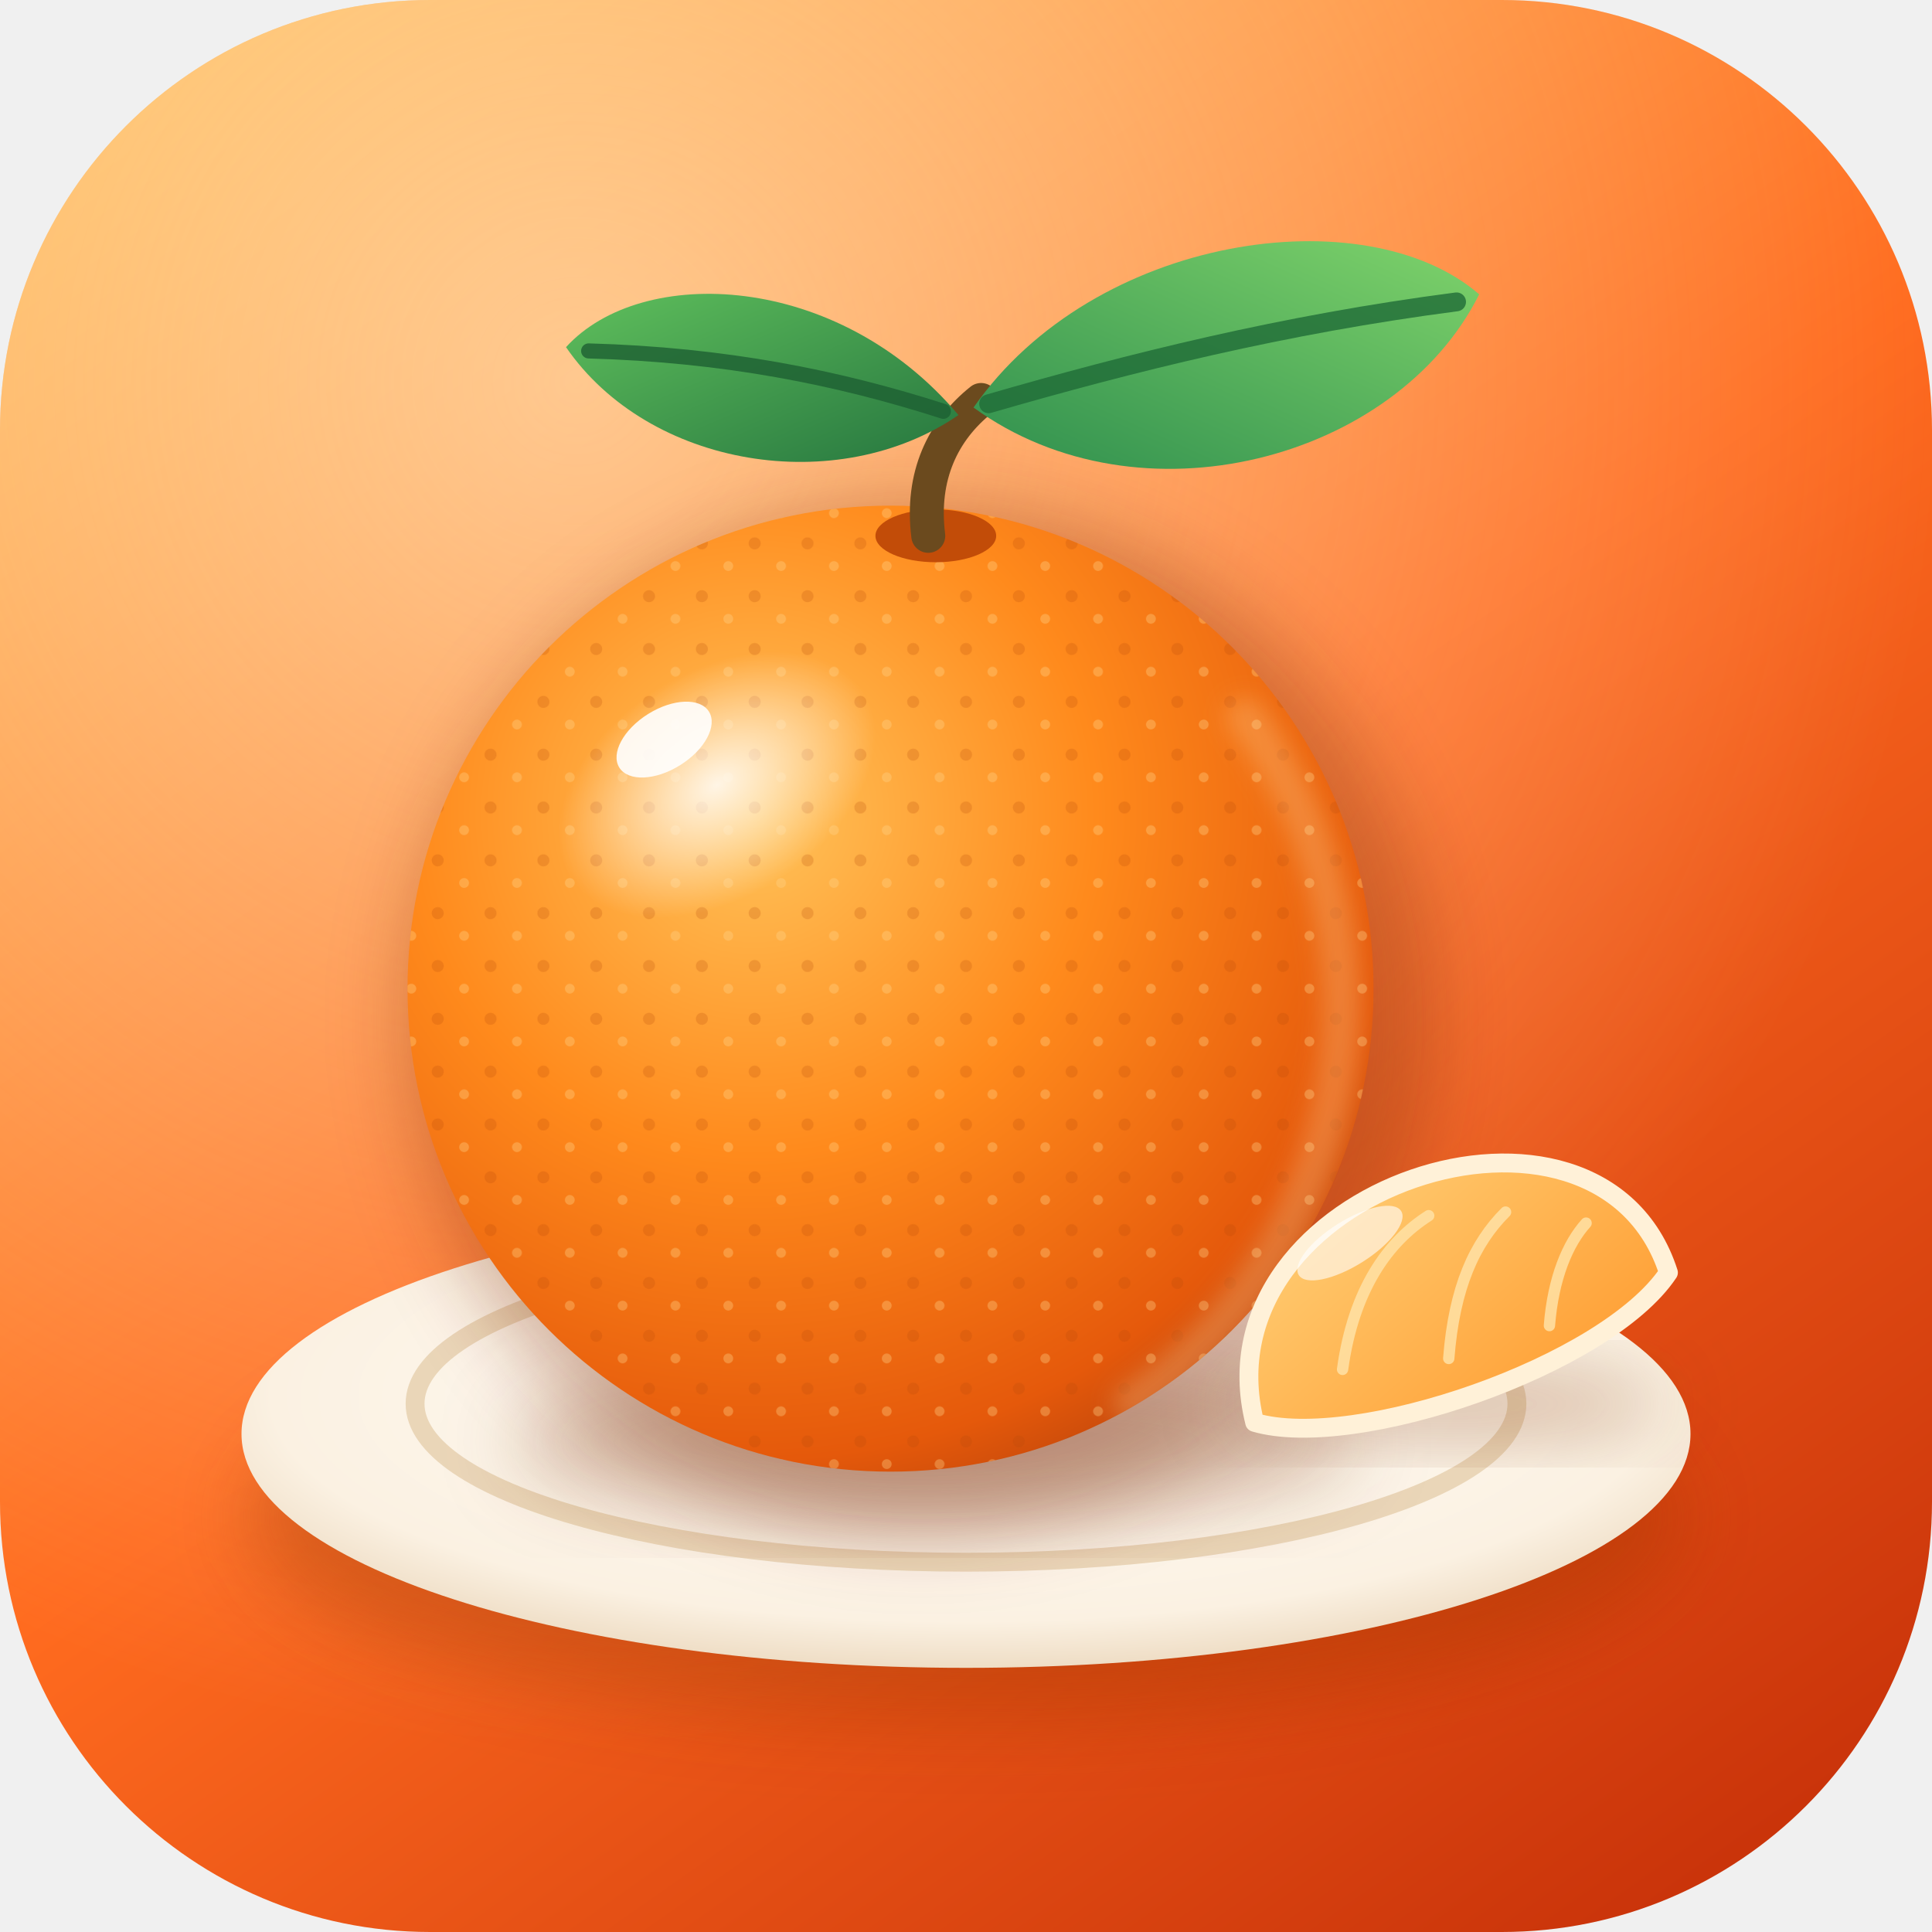
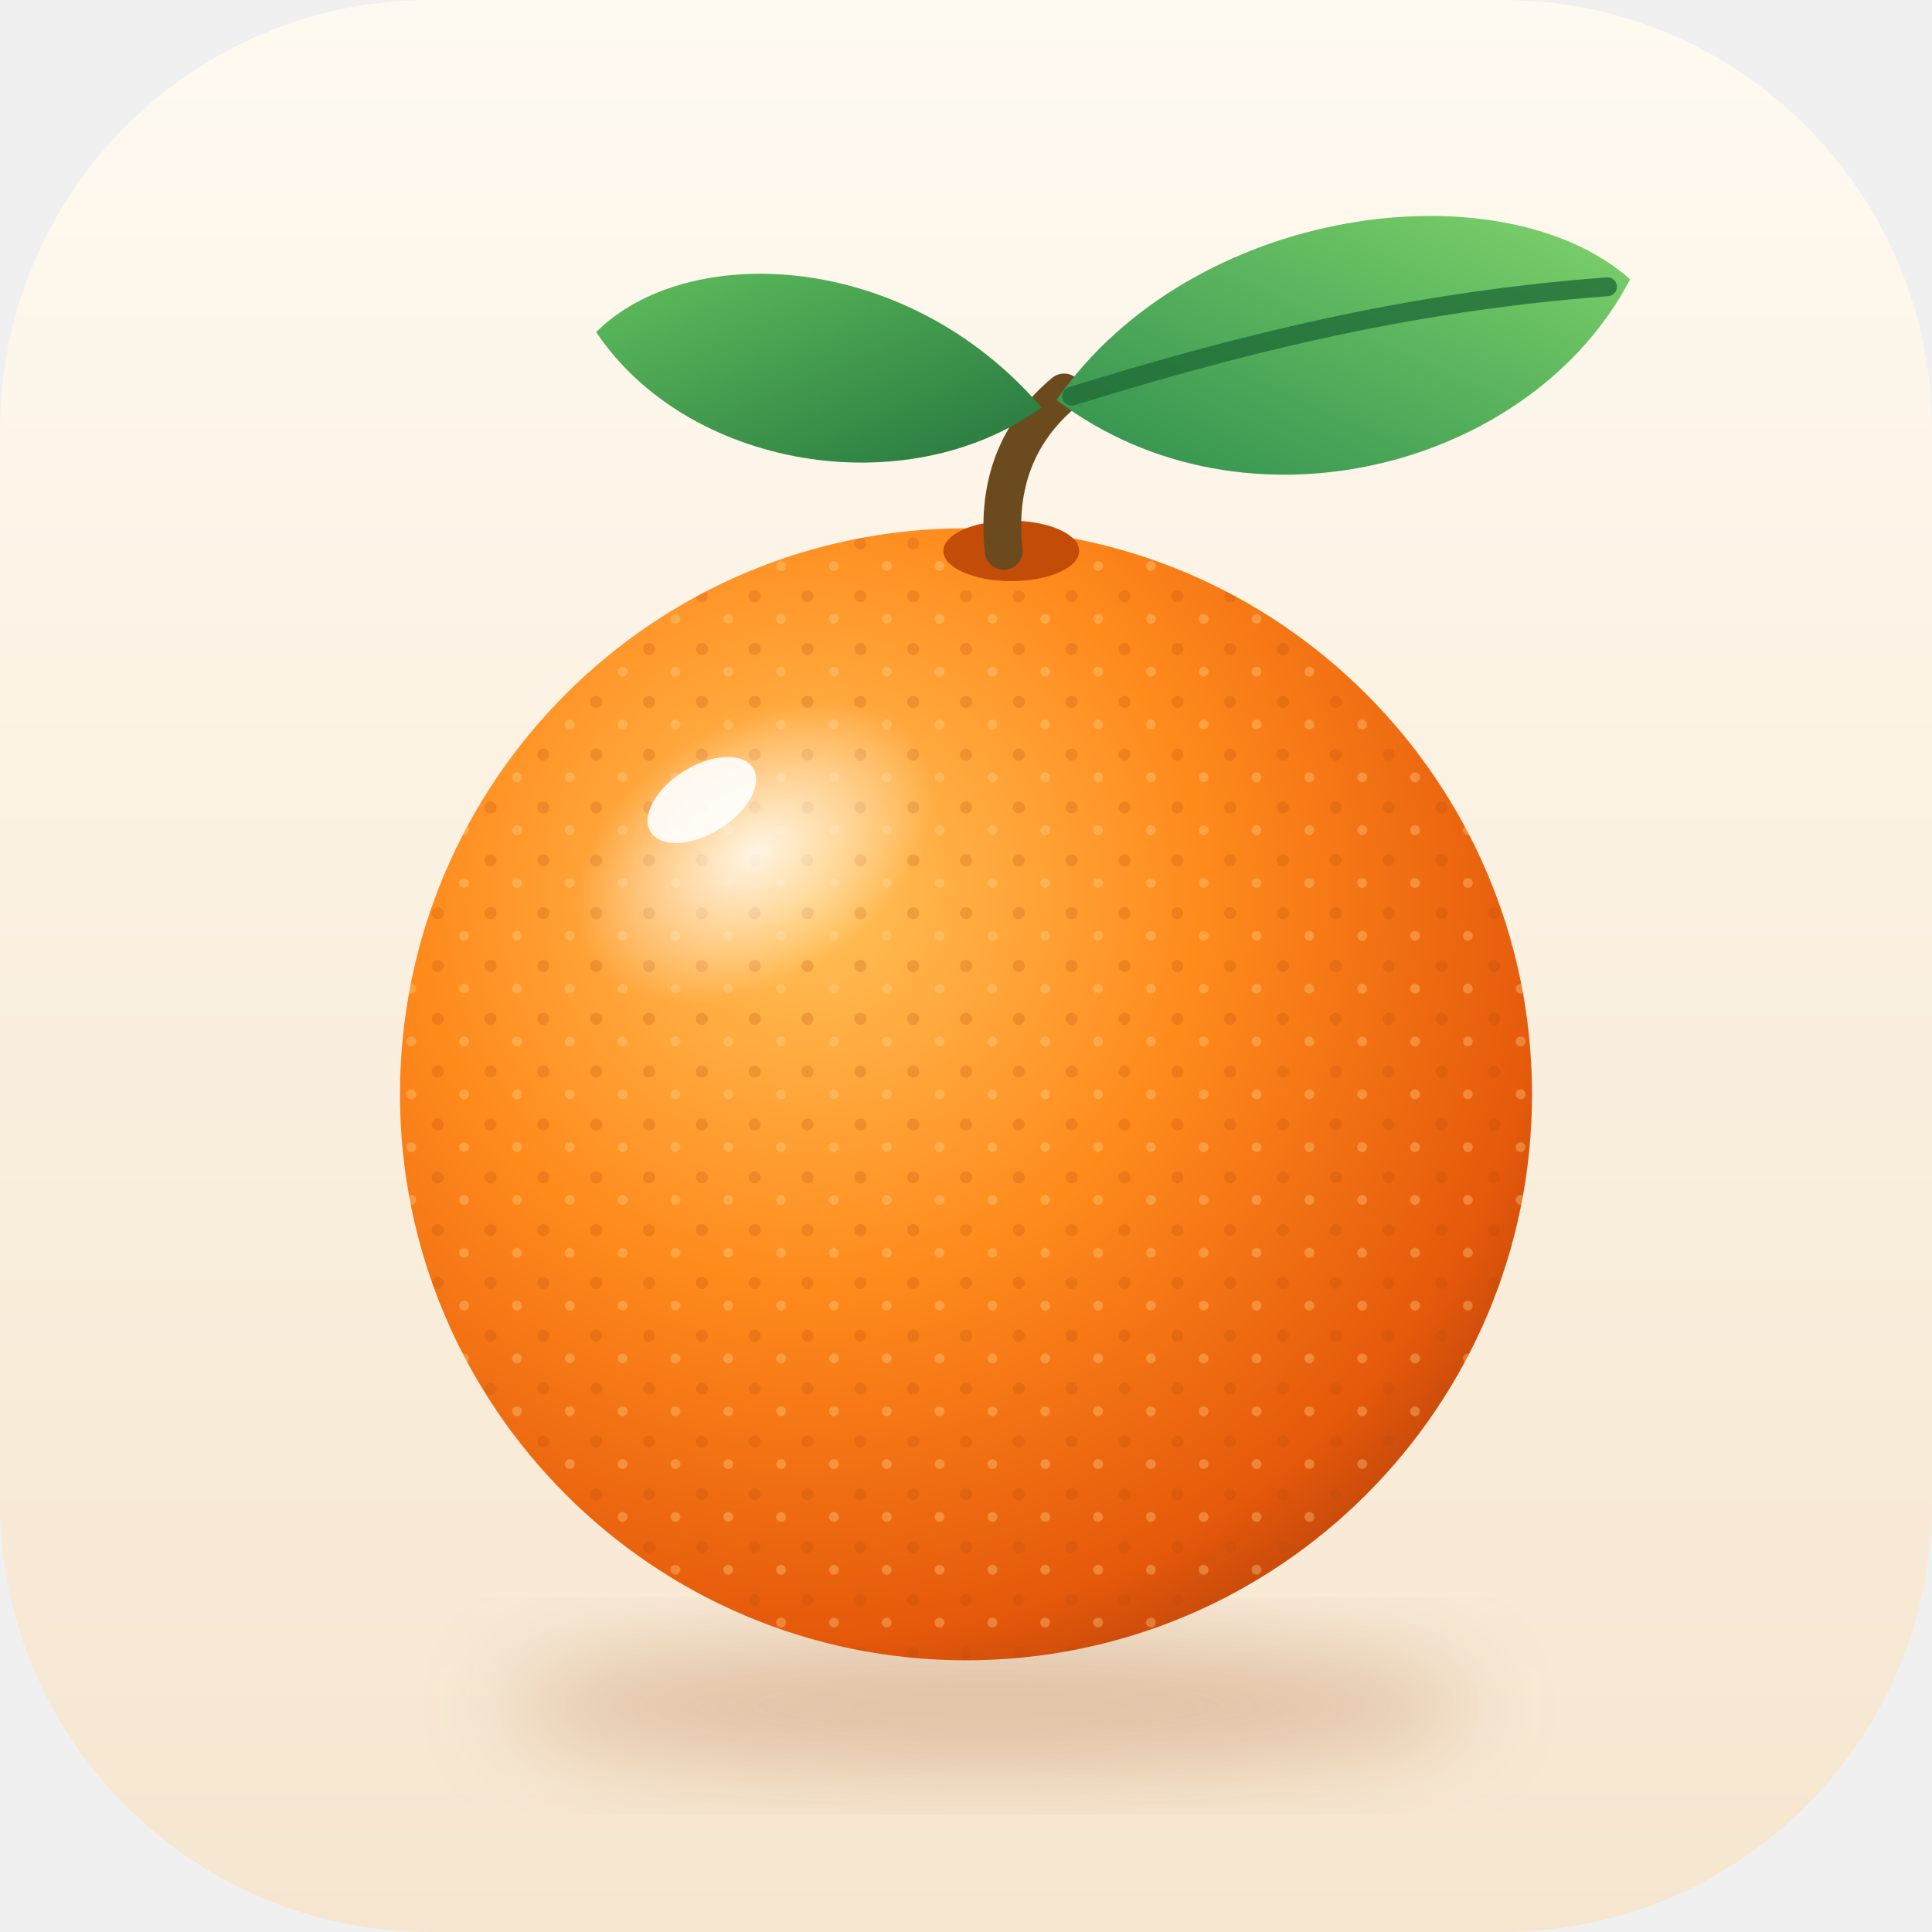
<svg xmlns="http://www.w3.org/2000/svg" viewBox="0 0 512 512">
  <defs>
-     <linearGradient id="tile" x1="0.15" y1="0" x2="0.85" y2="1">
-       <stop offset="0" stop-color="#ffb04a" />
-       <stop offset="0.5" stop-color="#ff6b1f" />
-       <stop offset="1" stop-color="#c9330a" />
-     </linearGradient>
-     <radialGradient id="glow" cx="0.3" cy="0.2" r="0.7">
-       <stop offset="0" stop-color="#fff3d6" stop-opacity="0.55" />
-       <stop offset="1" stop-color="#fff3d6" stop-opacity="0" />
-     </radialGradient>
-     <radialGradient id="plate" cx="0.5" cy="0.42" r="0.6">
-       <stop offset="0" stop-color="#fffdf8" />
-       <stop offset="0.8" stop-color="#fbf1e2" />
-       <stop offset="1" stop-color="#ecd9bf" />
-     </radialGradient>
-     <radialGradient id="peel" cx="0.36" cy="0.32" r="0.78">
+     <radialGradient id="bpeel" cx="0.36" cy="0.32" r="0.78">
      <stop offset="0" stop-color="#ffc35a" />
      <stop offset="0.45" stop-color="#ff8a1c" />
      <stop offset="0.85" stop-color="#e5590b" />
      <stop offset="1" stop-color="#b8420a" />
    </radialGradient>
-     <radialGradient id="shine" cx="0.5" cy="0.5" r="0.5">
-       <stop offset="0" stop-color="#ffffff" stop-opacity="0.85" />
-       <stop offset="1" stop-color="#ffffff" stop-opacity="0" />
+     <radialGradient id="bshine" cx="0.5" cy="0.5" r="0.5">
+       <stop offset="0" stop-color="#fff" stop-opacity="0.85" />
+       <stop offset="1" stop-color="#fff" stop-opacity="0" />
    </radialGradient>
-     <pattern id="dimples" width="14" height="14" patternUnits="userSpaceOnUse">
+     <linearGradient id="bla" x1="0" y1="1" x2="1" y2="0">
+       <stop offset="0" stop-color="#2f8f4e" />
+       <stop offset="1" stop-color="#7fd36b" />
+     </linearGradient>
+     <linearGradient id="blb" x1="1" y1="1" x2="0" y2="0">
+       <stop offset="0" stop-color="#26763f" />
+       <stop offset="1" stop-color="#5fbf5c" />
+     </linearGradient>
+     <pattern id="bdim" width="14" height="14" patternUnits="userSpaceOnUse">
      <circle cx="4" cy="4" r="1.6" fill="#b84a08" opacity="0.22" />
      <circle cx="11" cy="10" r="1.3" fill="#ffd38a" opacity="0.35" />
    </pattern>
-     <clipPath id="fruitClip">
-       <circle cx="236" cy="262" r="128" />
+     <filter id="bsoft" x="-30%" y="-30%" width="160%" height="160%">
+       <feGaussianBlur stdDeviation="12" />
+     </filter>
+     <linearGradient id="btile" x1="0" y1="0" x2="0" y2="1">
+       <stop offset="0" stop-color="#fffaf1" />
+       <stop offset="1" stop-color="#f6e6cf" />
+     </linearGradient>
+     <clipPath id="bclip">
+       <circle cx="256" cy="290" r="150" />
    </clipPath>
-     <linearGradient id="leafA" x1="0" y1="1" x2="1" y2="0">
-       <stop offset="0" stop-color="#2f8f4e" />
-       <stop offset="1" stop-color="#7fd36b" />
-     </linearGradient>
-     <linearGradient id="leafB" x1="1" y1="1" x2="0" y2="0">
-       <stop offset="0" stop-color="#26763f" />
-       <stop offset="1" stop-color="#5fbf5c" />
-     </linearGradient>
-     <linearGradient id="seg" x1="0" y1="0" x2="1" y2="1">
-       <stop offset="0" stop-color="#ffd27a" />
-       <stop offset="1" stop-color="#ff9a2e" />
-     </linearGradient>
-     <filter id="rim" x="-20%" y="-20%" width="140%" height="140%">
-       <feGaussianBlur stdDeviation="3" />
-     </filter>
-     <filter id="soft" x="-20%" y="-20%" width="140%" height="140%">
-       <feGaussianBlur stdDeviation="10" />
-     </filter>
  </defs>
-   <rect width="512" height="512" rx="114" fill="url(#tile)" />
-   <rect width="512" height="512" rx="114" fill="url(#glow)" />
-   <ellipse cx="256" cy="402" rx="190" ry="54" fill="#9c3405" opacity="0.35" filter="url(#soft)" />
-   <ellipse cx="256" cy="380" rx="192" ry="62" fill="url(#plate)" />
-   <ellipse cx="256" cy="372" rx="146" ry="42" fill="none" stroke="#ead6b8" stroke-width="5" />
-   <ellipse cx="248" cy="382" rx="112" ry="22" fill="#7a2a03" opacity="0.28" filter="url(#soft)" />
-   <circle cx="244" cy="270" r="136" fill="#7a2203" opacity="0.32" filter="url(#soft)" />
-   <circle cx="236" cy="262" r="128" fill="url(#peel)" />
-   <rect x="100" y="126" width="280" height="280" fill="url(#dimples)" clip-path="url(#fruitClip)" />
-   <path d="M330 190 A 128 128 0 0 1 300 372" fill="none" stroke="#ffd9a0" stroke-width="10" stroke-linecap="round" opacity="0.28" filter="url(#rim)" clip-path="url(#fruitClip)" />
-   <ellipse cx="190" cy="208" rx="46" ry="30" fill="url(#shine)" transform="rotate(-32 190 208)" />
-   <ellipse cx="176" cy="196" rx="14" ry="8" fill="#ffffff" opacity="0.9" transform="rotate(-32 176 196)" />
-   <ellipse cx="248" cy="142" rx="16" ry="7" fill="#c24c08" />
-   <path d="M246 142 C 244 126, 250 114, 260 106" stroke="#6b4a1e" stroke-width="9" fill="none" stroke-linecap="round" />
-   <path d="M258 108 C 290 62, 362 52, 392 78 C 370 122, 302 140, 258 108 Z" fill="url(#leafA)" />
-   <path d="M262 107 C 300 96, 340 86, 386 80" stroke="#1f6b37" stroke-width="5" fill="none" stroke-linecap="round" opacity="0.8" />
-   <path d="M254 110 C 222 72, 170 70, 150 92 C 172 124, 222 132, 254 110 Z" fill="url(#leafB)" />
-   <path d="M250 109 C 222 100, 192 94, 156 93" stroke="#1d5f32" stroke-width="4" fill="none" stroke-linecap="round" opacity="0.8" />
-   <ellipse cx="384" cy="372" rx="58" ry="12" fill="#7a2a03" opacity="0.25" filter="url(#soft)" />
-   <g transform="rotate(-14 382 344)">
-     <path d="M326 364 C 326 300, 438 292, 442 352 C 420 372, 350 378, 326 364 Z" fill="url(#seg)" stroke="#fff1d8" stroke-width="5" stroke-linejoin="round" />
-     <g stroke="#ffe2a6" stroke-width="3" stroke-linecap="round" opacity="0.85" fill="none">
-       <path d="M352 356 C 360 336, 372 326, 384 322" />
-       <path d="M380 360 C 386 342, 394 332, 404 326" />
-       <path d="M408 358 C 412 346, 418 338, 424 334" />
-     </g>
-     <ellipse cx="362" cy="324" rx="16" ry="6" fill="#ffffff" opacity="0.6" transform="rotate(-18 362 324)" />
-   </g>
+   <rect width="512" height="512" rx="114" fill="url(#btile)" />
+   <ellipse cx="262" cy="452" rx="128" ry="18" fill="#a5582a" opacity="0.28" filter="url(#bsoft)" />
+   <circle cx="256" cy="290" r="150" fill="url(#bpeel)" />
+   <rect x="100" y="140" width="320" height="320" fill="url(#bdim)" clip-path="url(#bclip)" />
+   <ellipse cx="200" cy="226" rx="52" ry="34" fill="url(#bshine)" transform="rotate(-32 200 226)" />
+   <ellipse cx="186" cy="212" rx="16" ry="9" fill="#fff" opacity="0.9" transform="rotate(-32 186 212)" />
+   <ellipse cx="268" cy="146" rx="18" ry="8" fill="#c24c08" />
+   <path d="M266 146 C 264 128, 270 114, 282 104" stroke="#6b4a1e" stroke-width="10" fill="none" stroke-linecap="round" />
+   <path d="M280 106 C 316 54, 398 44, 432 74 C 406 124, 330 144, 280 106 Z" fill="url(#bla)" />
+   <path d="M284 105 C 326 92, 372 80, 426 76" stroke="#1f6b37" stroke-width="5" fill="none" stroke-linecap="round" opacity="0.8" />
+   <path d="M276 108 C 240 66, 182 64, 158 88 C 182 124, 240 134, 276 108 Z" fill="url(#blb)" />
</svg>
